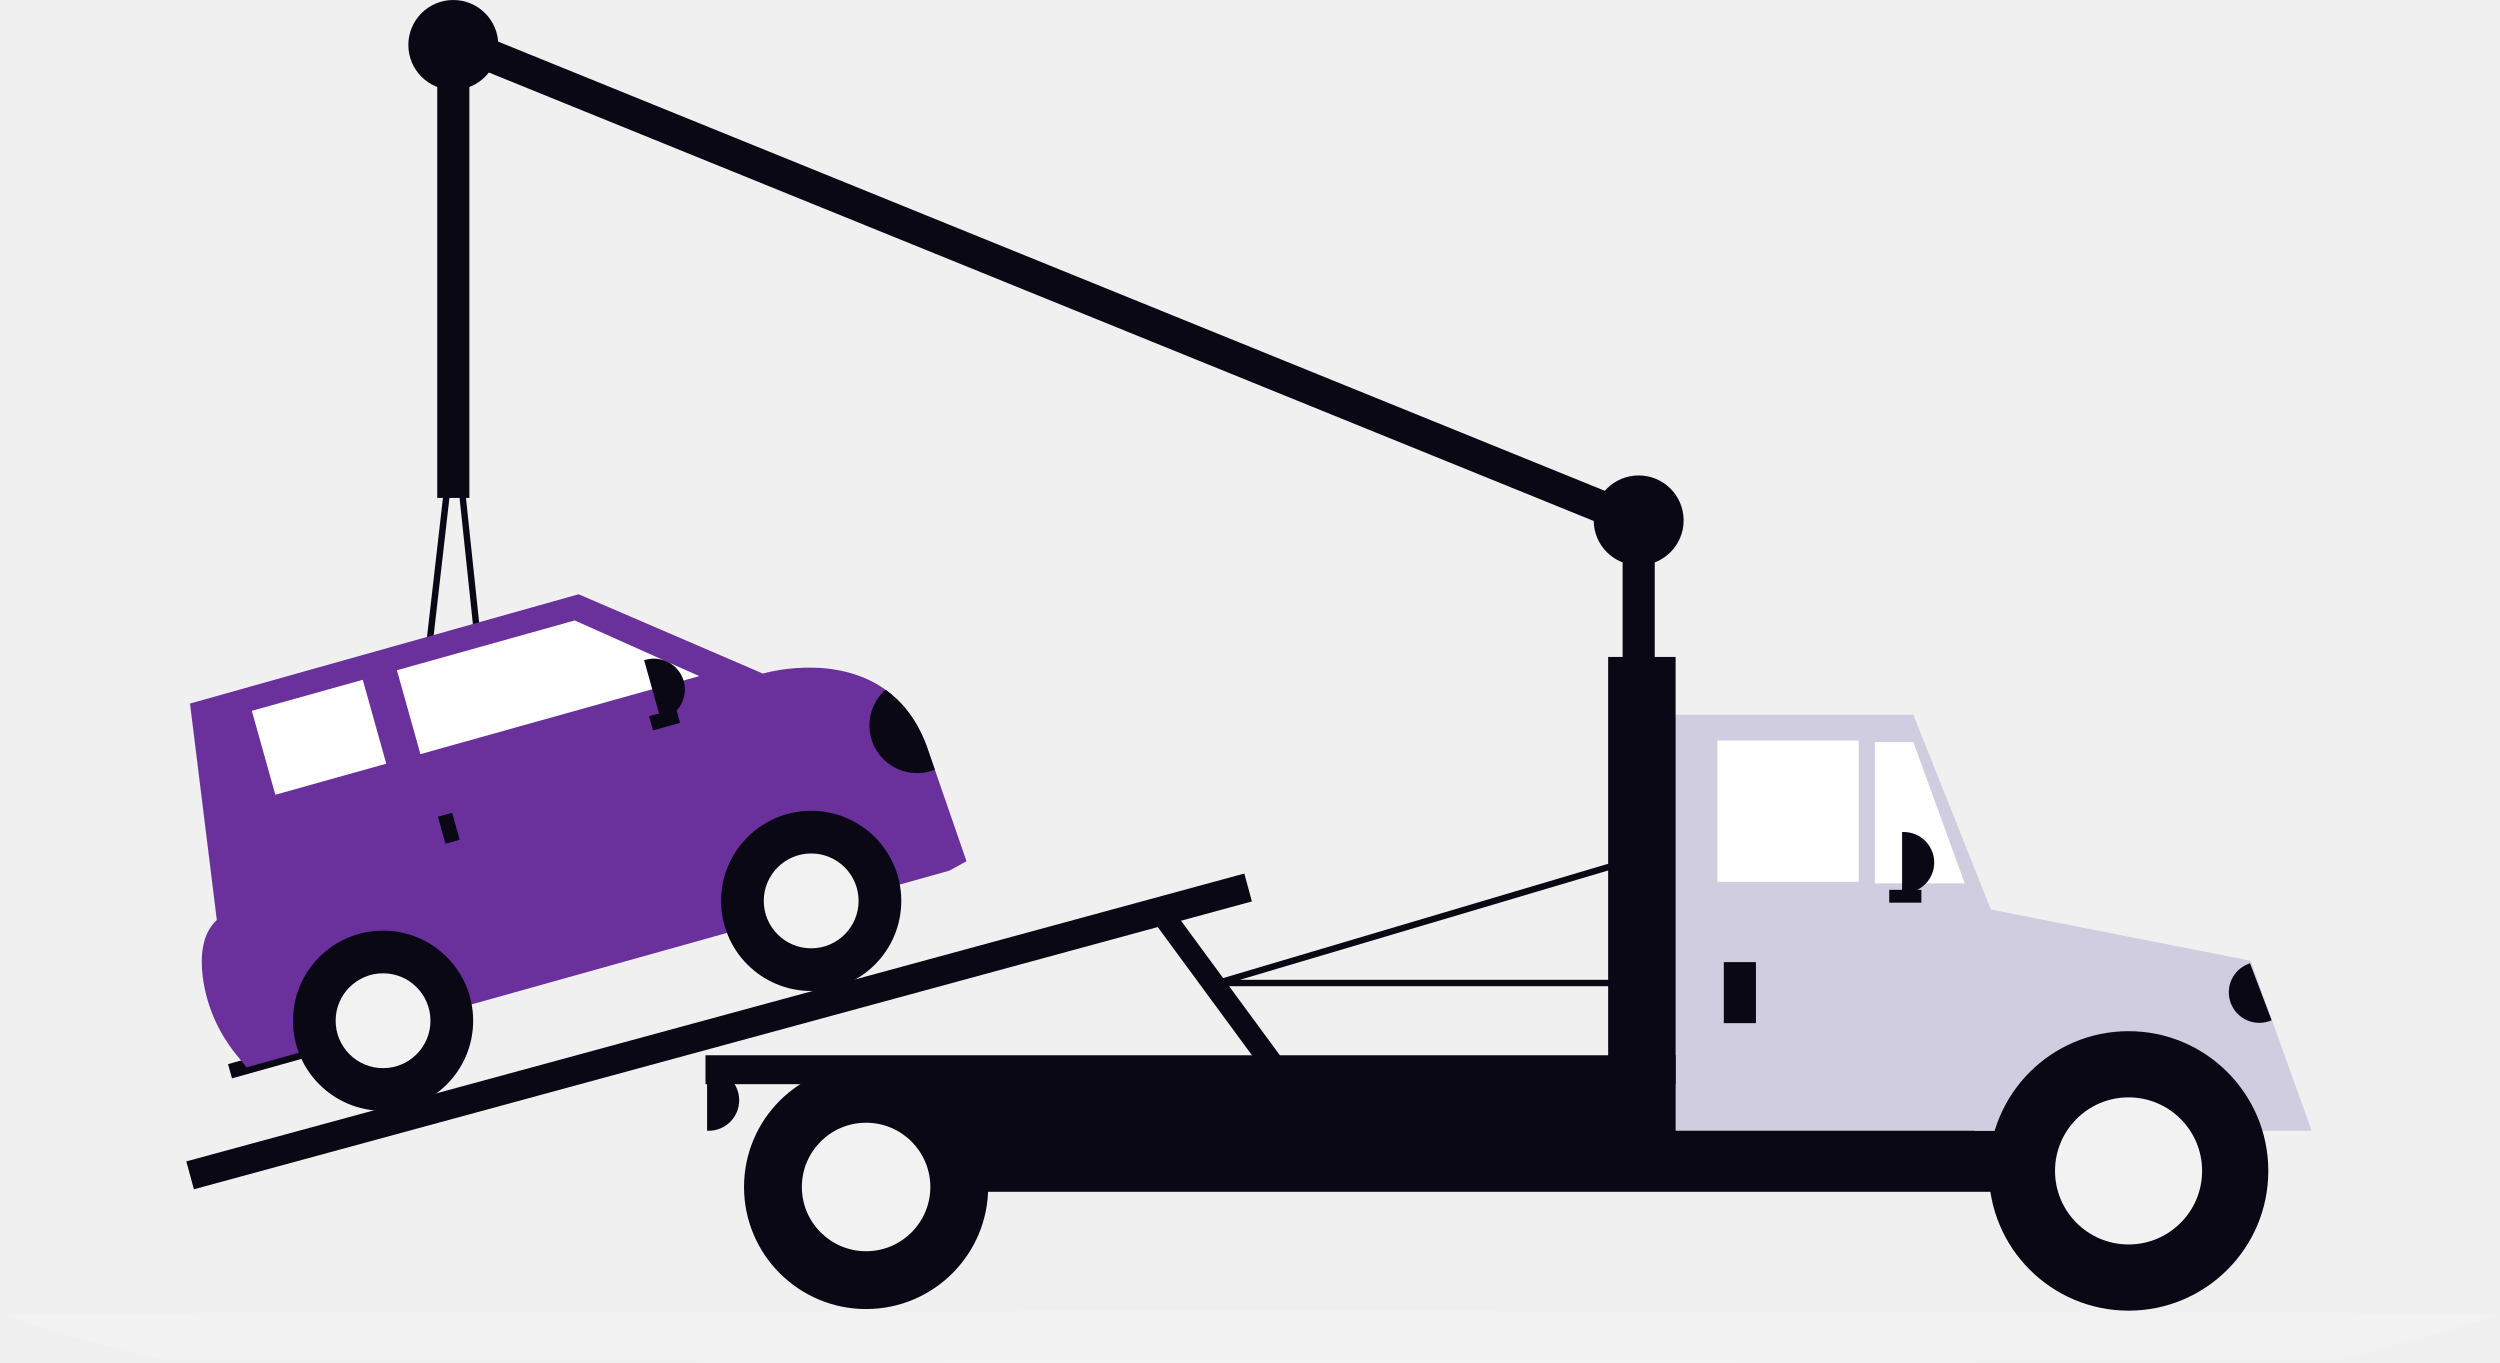
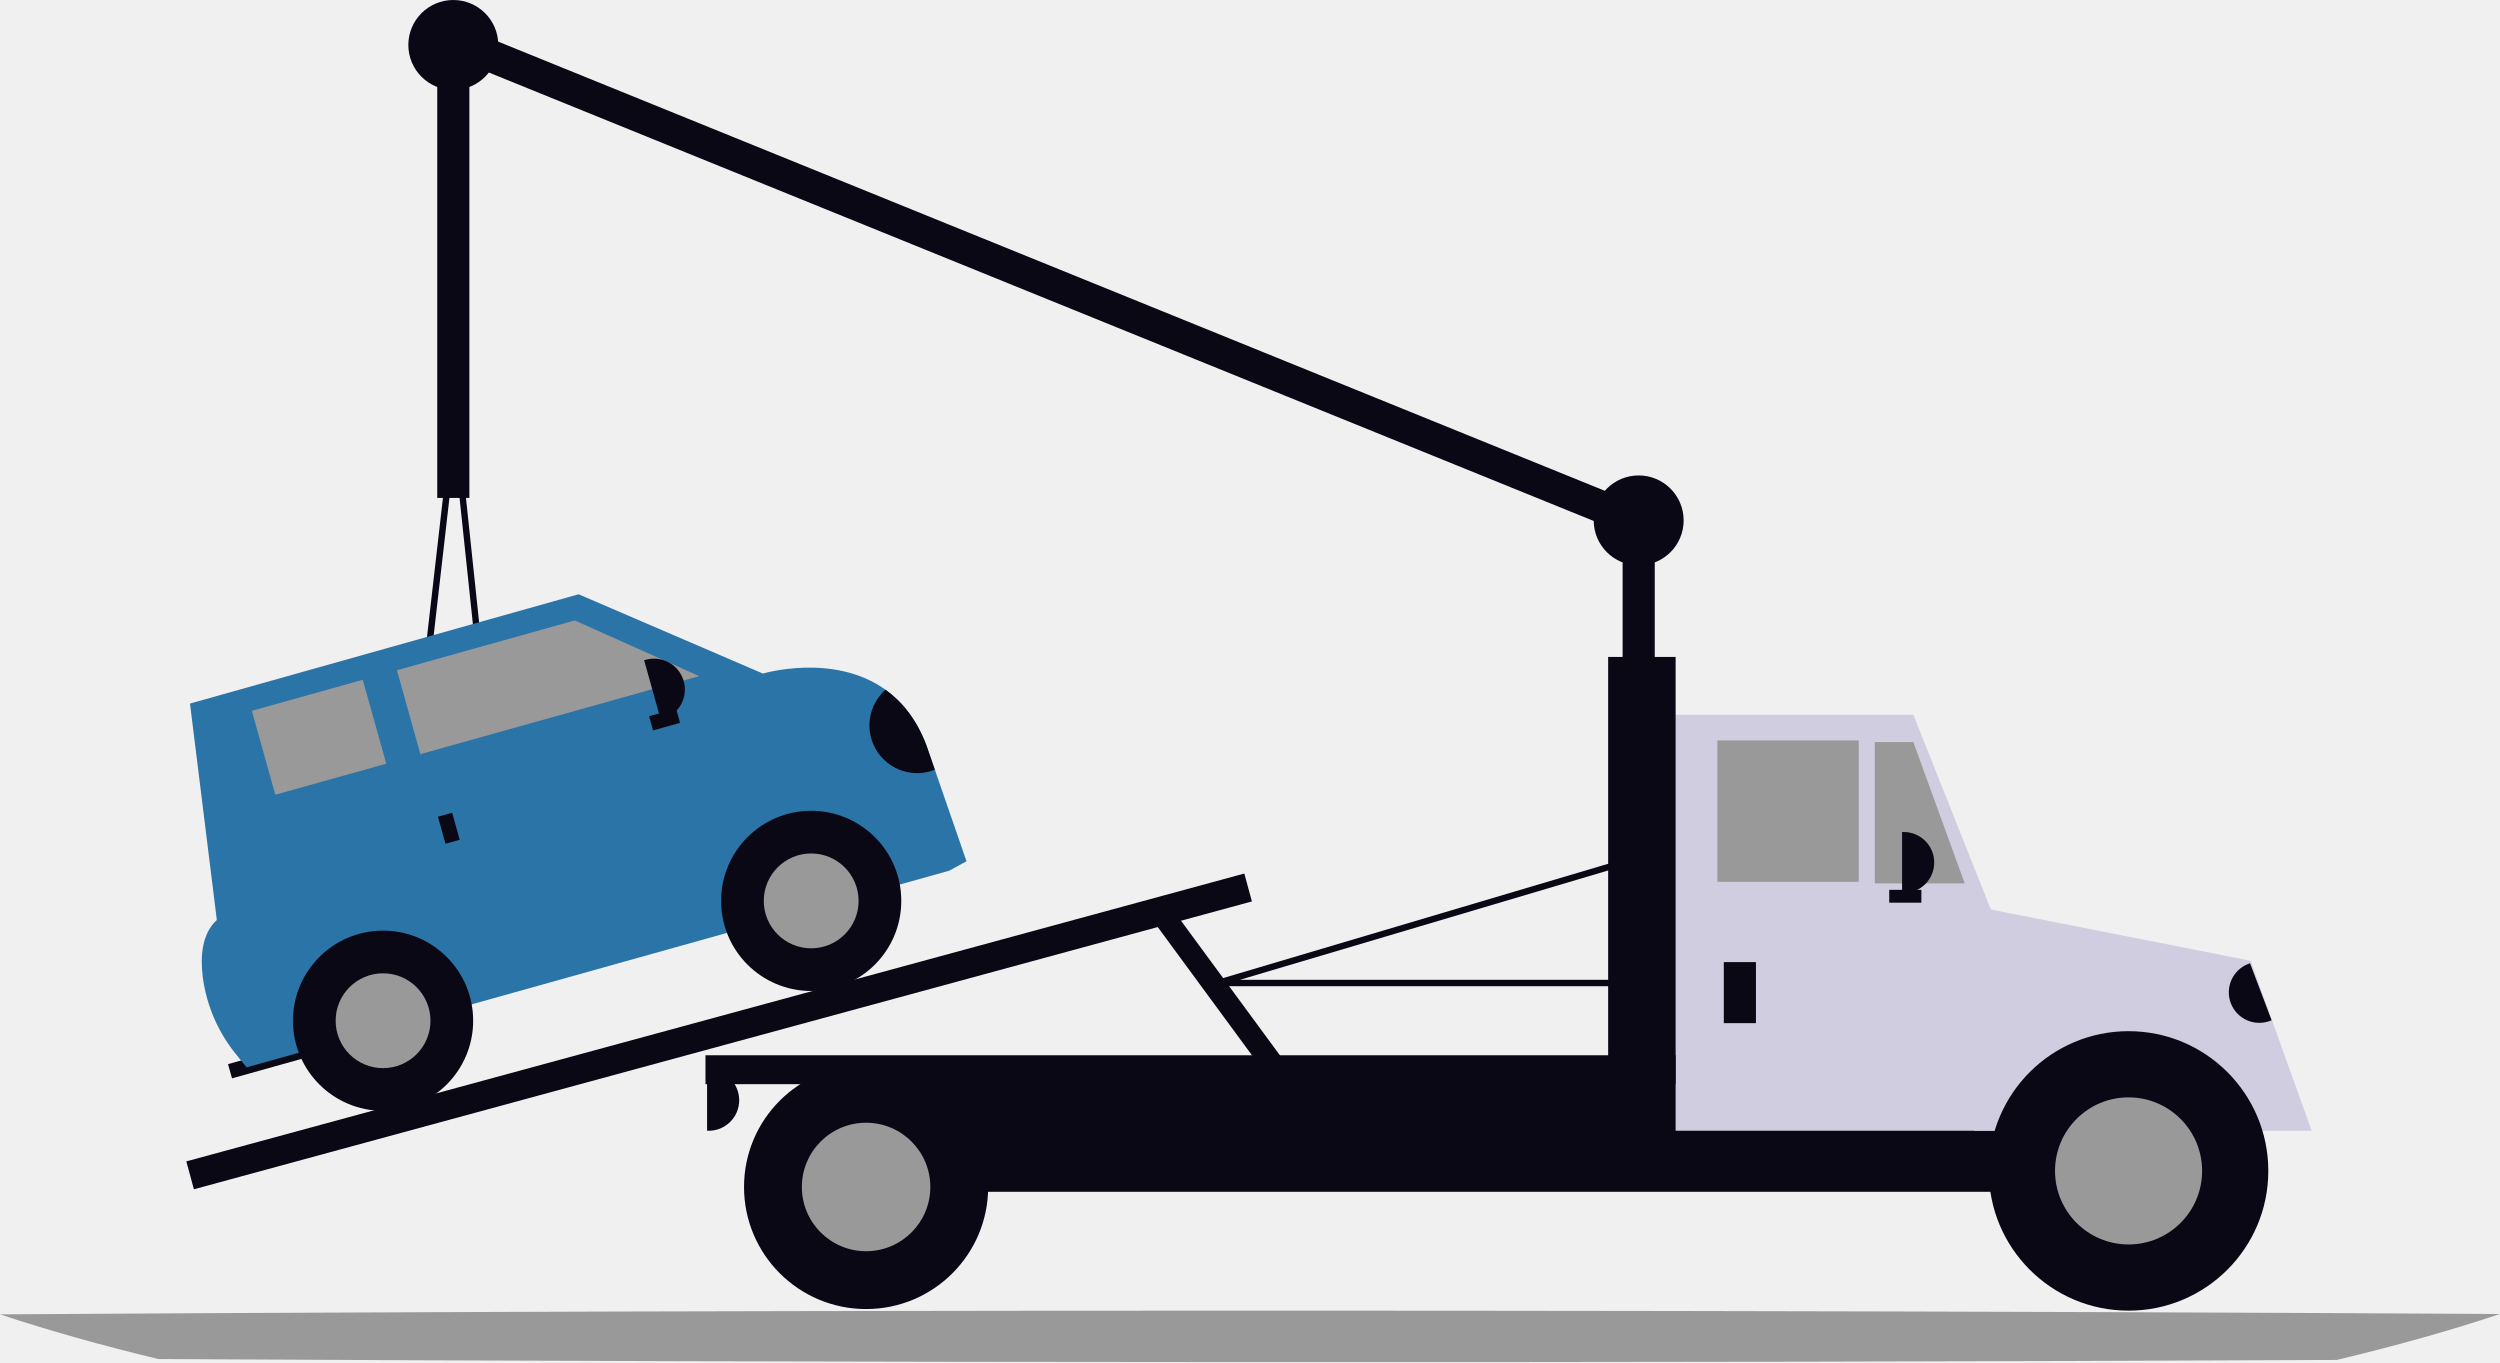
<svg xmlns="http://www.w3.org/2000/svg" width="805.107" height="438.659" viewBox="0 0 805.107 438.659" role="img" artist="Katerina Limpitsouni" source="https://undraw.co/">
  <g id="Group_230" data-name="Group 230" transform="translate(-497 -210.244)">
    <rect id="Rectangle_817" data-name="Rectangle 817" width="10.345" height="73.451" transform="translate(1019.552 375.768)" fill="#090814" />
    <rect id="Rectangle_818" data-name="Rectangle 818" width="10.345" height="413.159" transform="translate(643.202 229.041) rotate(-67.908)" fill="#090814" />
    <rect id="Rectangle_819" data-name="Rectangle 819" width="90.004" height="35.174" transform="translate(1131.28 523.705)" fill="#090814" />
    <rect id="Rectangle_820" data-name="Rectangle 820" width="443.811" height="39.312" transform="translate(769.197 554.74)" fill="#090814" />
    <path id="Path_3677-1657" data-name="Path 3677" d="M765.756,403.428H659.2V269.458h79.659l26.9,67.568Z" transform="translate(374.318 170.968)" fill="#d0cde1" />
-     <rect id="Rectangle_821" data-name="Rectangle 821" width="45.519" height="45.519" transform="translate(1050.07 448.702)" fill="#fff" />
-     <path id="Path_3678-1658" data-name="Path 3678" d="M766.884,325.271H737.918V279.752h12.415Z" transform="translate(362.844 169.468)" fill="#fff" />
+     <rect id="Rectangle_821" data-name="Rectangle 821" width="45.519" height="45.519" transform="translate(1050.07 448.702)" fill="#999" />
+     <path id="Path_3678-1658" data-name="Path 3678" d="M766.884,325.271H737.918V279.752h12.415Z" transform="translate(362.844 169.468)" fill="#999" />
    <rect id="Rectangle_822" data-name="Rectangle 822" width="10.345" height="19.656" transform="translate(1052.139 520.084)" fill="#090814" />
    <path id="Path_3679-1659" data-name="Path 3679" d="M748.212,313.661h.517a9.828,9.828,0,0,1,9.828,9.828h0a9.828,9.828,0,0,1-9.828,9.828h-.517Z" transform="translate(361.343 164.525)" fill="#090814" />
    <path id="Path_3680-1660" data-name="Path 3680" d="M297.7,403.278h.517a9.828,9.828,0,0,1,9.828,9.828h0a9.828,9.828,0,0,1-9.828,9.828H297.7Z" transform="translate(427.009 151.463)" fill="#090814" />
    <path id="Path_3681-1661" data-name="Path 3681" d="M922.391,585.95c15.765,0,29.945,7.637,39.784,19.8h20.218L962.738,551l-91.555-18.057,2.586,72.81h8.838C892.446,593.587,906.627,585.95,922.391,585.95Z" transform="translate(259.063 -31.357)" fill="#d0cde1" />
    <circle id="Ellipse_595" data-name="Ellipse 595" cx="45.002" cy="45.002" r="45.002" transform="translate(1137.487 542.326)" fill="#090814" />
-     <circle id="Ellipse_596" data-name="Ellipse 596" cx="23.685" cy="23.685" r="23.685" transform="translate(1158.804 563.643)" fill="#f2f2f2" />
+     <circle id="Ellipse_596" data-name="Ellipse 596" cx="23.685" cy="23.685" r="23.685" transform="translate(1158.804 563.643)" fill="#999" />
    <circle id="Ellipse_597" data-name="Ellipse 597" cx="39.312" cy="39.312" r="39.312" transform="translate(736.609 553.189)" fill="#090814" />
-     <circle id="Ellipse_598" data-name="Ellipse 598" cx="20.69" cy="20.69" r="20.69" transform="translate(755.23 571.811)" fill="#f2f2f2" />
+     <circle id="Ellipse_598" data-name="Ellipse 598" cx="20.69" cy="20.69" r="20.69" transform="translate(755.23 571.811)" fill="#999" />
    <rect id="Rectangle_823" data-name="Rectangle 823" width="21.725" height="156.73" transform="translate(1014.896 421.805)" fill="#090814" />
    <rect id="Rectangle_824" data-name="Rectangle 824" width="312.426" height="9.311" transform="translate(724.195 550.086)" fill="#090814" />
    <rect id="Rectangle_825" data-name="Rectangle 825" width="353.107" height="9.311" transform="translate(557 584.257) rotate(-15.22)" fill="#090814" />
    <rect id="Rectangle_826" data-name="Rectangle 826" width="7.242" height="60.528" transform="translate(868.627 507.142) rotate(-36.311)" fill="#090814" />
    <rect id="Rectangle_827" data-name="Rectangle 827" width="10.345" height="4.138" transform="translate(1105.417 496.808)" fill="#090814" />
    <path id="Path_3682-1662" data-name="Path 3682" d="M724.355,556.62H588.832a1.034,1.034,0,0,1-.294-2.026l132.419-39.312a1.034,1.034,0,0,1,1.325.91l3.1,39.312a1.035,1.035,0,0,1-1.032,1.116Zm-128.4-2.069H723.236l-2.915-36.922Z" transform="translate(300.37 -28.777)" fill="#090814" />
    <path id="Path_3683-1663" data-name="Path 3683" d="M312.8,487.02h-.01l-29.7-.28a1.035,1.035,0,0,1-1.018-1.152l15.431-134.641a1.035,1.035,0,0,1,1.028-.917h0a1.035,1.035,0,0,1,1.024.926l14.268,134.921a1.035,1.035,0,0,1-1.029,1.143Zm-28.54-2.338,27.389.258L298.5,360.511Z" transform="translate(344.932 -4.696)" fill="#090814" />
    <path id="Path_3684-1664" data-name="Path 3684" d="M0,0H.517a9.828,9.828,0,0,1,9.828,9.828h0A9.828,9.828,0,0,1,.517,19.656H0Z" transform="matrix(-0.935, 0.354, -0.354, -0.935, 1228.561, 538.826)" fill="#090814" />
    <rect id="Rectangle_828" data-name="Rectangle 828" width="29.967" height="4.757" transform="translate(570.431 552.938) rotate(-15.637)" fill="#090814" />
-     <path id="Path_3685-1665" data-name="Path 3685" d="M451.582,501.906l-5.57,3.041L219.73,568.284l-3.36-4.173a49.692,49.692,0,0,1-10.747-24.9c-.854-6.821-.229-14.01,4.529-18.386l-8.642-69.7,125.146-35.2,59.357,25.541s22.736-6.794,39.468,5.194c5.3,3.8,9.993,9.478,13.169,17.86l2.736,7.9Z" transform="translate(356.675 -14.303)" fill="#6A319C" />
+     <path id="Path_3685-1665" data-name="Path 3685" d="M451.582,501.906l-5.57,3.041L219.73,568.284l-3.36-4.173a49.692,49.692,0,0,1-10.747-24.9c-.854-6.821-.229-14.01,4.529-18.386l-8.642-69.7,125.146-35.2,59.357,25.541s22.736-6.794,39.468,5.194c5.3,3.8,9.993,9.478,13.169,17.86l2.736,7.9Z" transform="translate(356.675 -14.303)" fill="#2B74A8" />
    <circle id="Ellipse_599" data-name="Ellipse 599" cx="29.016" cy="29.016" r="29.016" transform="translate(729.221 471.354)" fill="#090814" />
-     <circle id="Ellipse_600" data-name="Ellipse 600" cx="15.271" cy="15.271" r="15.271" transform="translate(742.965 485.099)" fill="#f2f2f2" />
+     <circle id="Ellipse_600" data-name="Ellipse 600" cx="15.271" cy="15.271" r="15.271" transform="translate(742.965 485.099)" fill="#999" />
    <circle id="Ellipse_601" data-name="Ellipse 601" cx="29.016" cy="29.016" r="29.016" transform="translate(591.345 509.946)" fill="#090814" />
-     <circle id="Ellipse_602" data-name="Ellipse 602" cx="15.271" cy="15.271" r="15.271" transform="translate(605.089 523.69)" fill="#f2f2f2" />
-     <path id="Path_3686-1666" data-name="Path 3686" d="M278.114,251.826l-89.781,25.13-7.564-27.026L238.027,233.9Z" transform="translate(444.054 176.15)" fill="#fff" />
-     <rect id="Rectangle_829" data-name="Rectangle 829" width="37.102" height="28.064" transform="translate(578.1 439.159) rotate(-15.637)" fill="#fff" />
+     <circle id="Ellipse_602" data-name="Ellipse 602" cx="15.271" cy="15.271" r="15.271" transform="translate(605.089 523.69)" fill="#999" />
+     <path id="Path_3686-1666" data-name="Path 3686" d="M278.114,251.826l-89.781,25.13-7.564-27.026L238.027,233.9Z" transform="translate(444.054 176.15)" fill="#999" />
+     <rect id="Rectangle_829" data-name="Rectangle 829" width="37.102" height="28.064" transform="translate(578.1 439.159) rotate(-15.637)" fill="#999" />
    <rect id="Rectangle_830" data-name="Rectangle 830" width="4.757" height="9.038" transform="translate(638.028 473.262) rotate(-15.637)" fill="#090814" />
    <rect id="Rectangle_831" data-name="Rectangle 831" width="4.757" height="9.038" transform="translate(714.726 438.455) rotate(74.363)" fill="#090814" />
    <path id="Path_3687-1667" data-name="Path 3687" d="M0,0H.523a9.941,9.941,0,0,1,9.941,9.941h0A9.941,9.941,0,0,1,.523,19.883H0Z" transform="translate(704.435 422.865) rotate(-15.637)" fill="#090814" />
    <path id="Path_3688-1668" data-name="Path 3688" d="M478.72,477.676a15.366,15.366,0,0,1-15.9-25.763c5.3,3.8,9.993,9.478,13.169,17.86Z" transform="translate(319.341 -19.547)" fill="#090814" />
    <rect id="Rectangle_832" data-name="Rectangle 832" width="10.345" height="151.041" transform="translate(637.812 219.555)" fill="#090814" />
    <circle id="Ellipse_603" data-name="Ellipse 603" cx="14.483" cy="14.483" r="14.483" transform="translate(628.501 210.244)" fill="#090814" />
    <circle id="Ellipse_604" data-name="Ellipse 604" cx="14.483" cy="14.483" r="14.483" transform="translate(1010.241 363.354)" fill="#090814" />
-     <path id="Path_3689-1669" data-name="Path 3689" d="M866.427,511.523c-15.838,5.276-33.439,10.228-52.586,14.8-220.654,1.034-486.557.905-701.543-.294-18.519-4.459-35.583-9.267-50.978-14.385,44.651-.3,92.075-.533,141.261-.717q29.2-.116,59.2-.2,29.755-.077,60.092-.14h.015C505.477,510.232,701.852,510.559,866.427,511.523Z" transform="translate(435.68 121.882)" fill="#f2f2f2" />
+     <path id="Path_3689-1669" data-name="Path 3689" d="M866.427,511.523c-15.838,5.276-33.439,10.228-52.586,14.8-220.654,1.034-486.557.905-701.543-.294-18.519-4.459-35.583-9.267-50.978-14.385,44.651-.3,92.075-.533,141.261-.717q29.2-.116,59.2-.2,29.755-.077,60.092-.14h.015C505.477,510.232,701.852,510.559,866.427,511.523Z" transform="translate(435.68 121.882)" fill="#999" />
  </g>
</svg>
